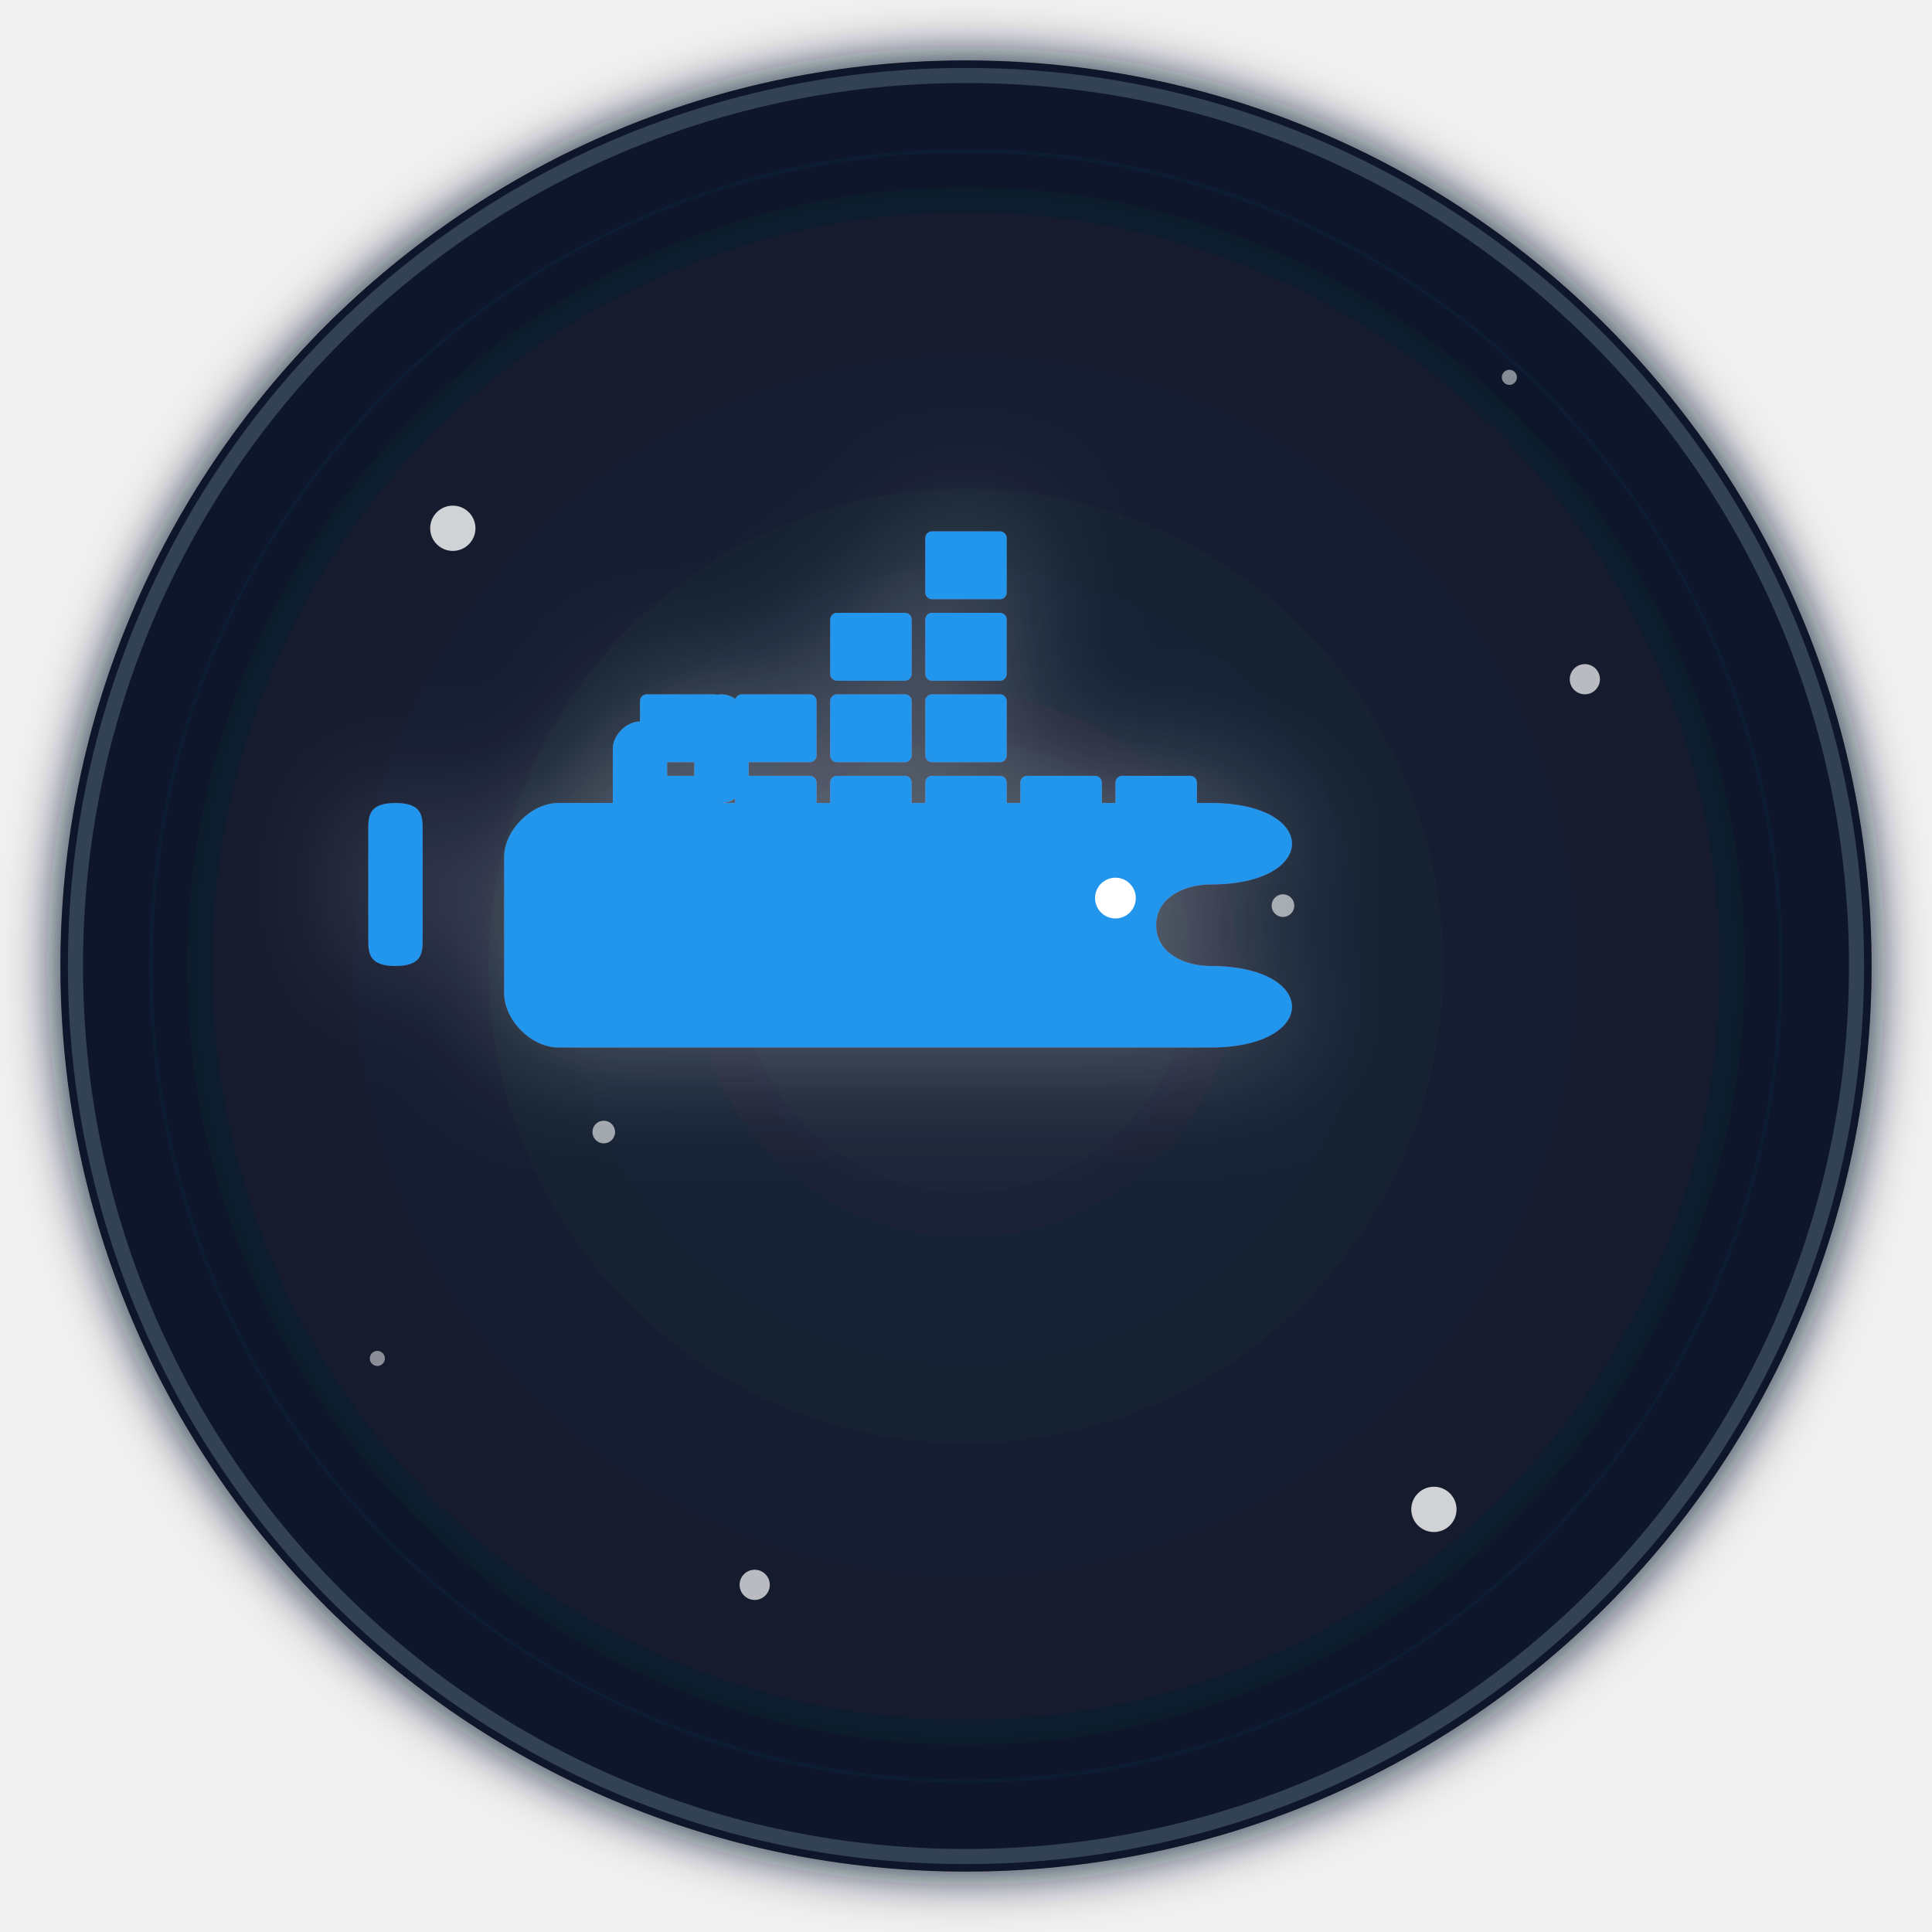
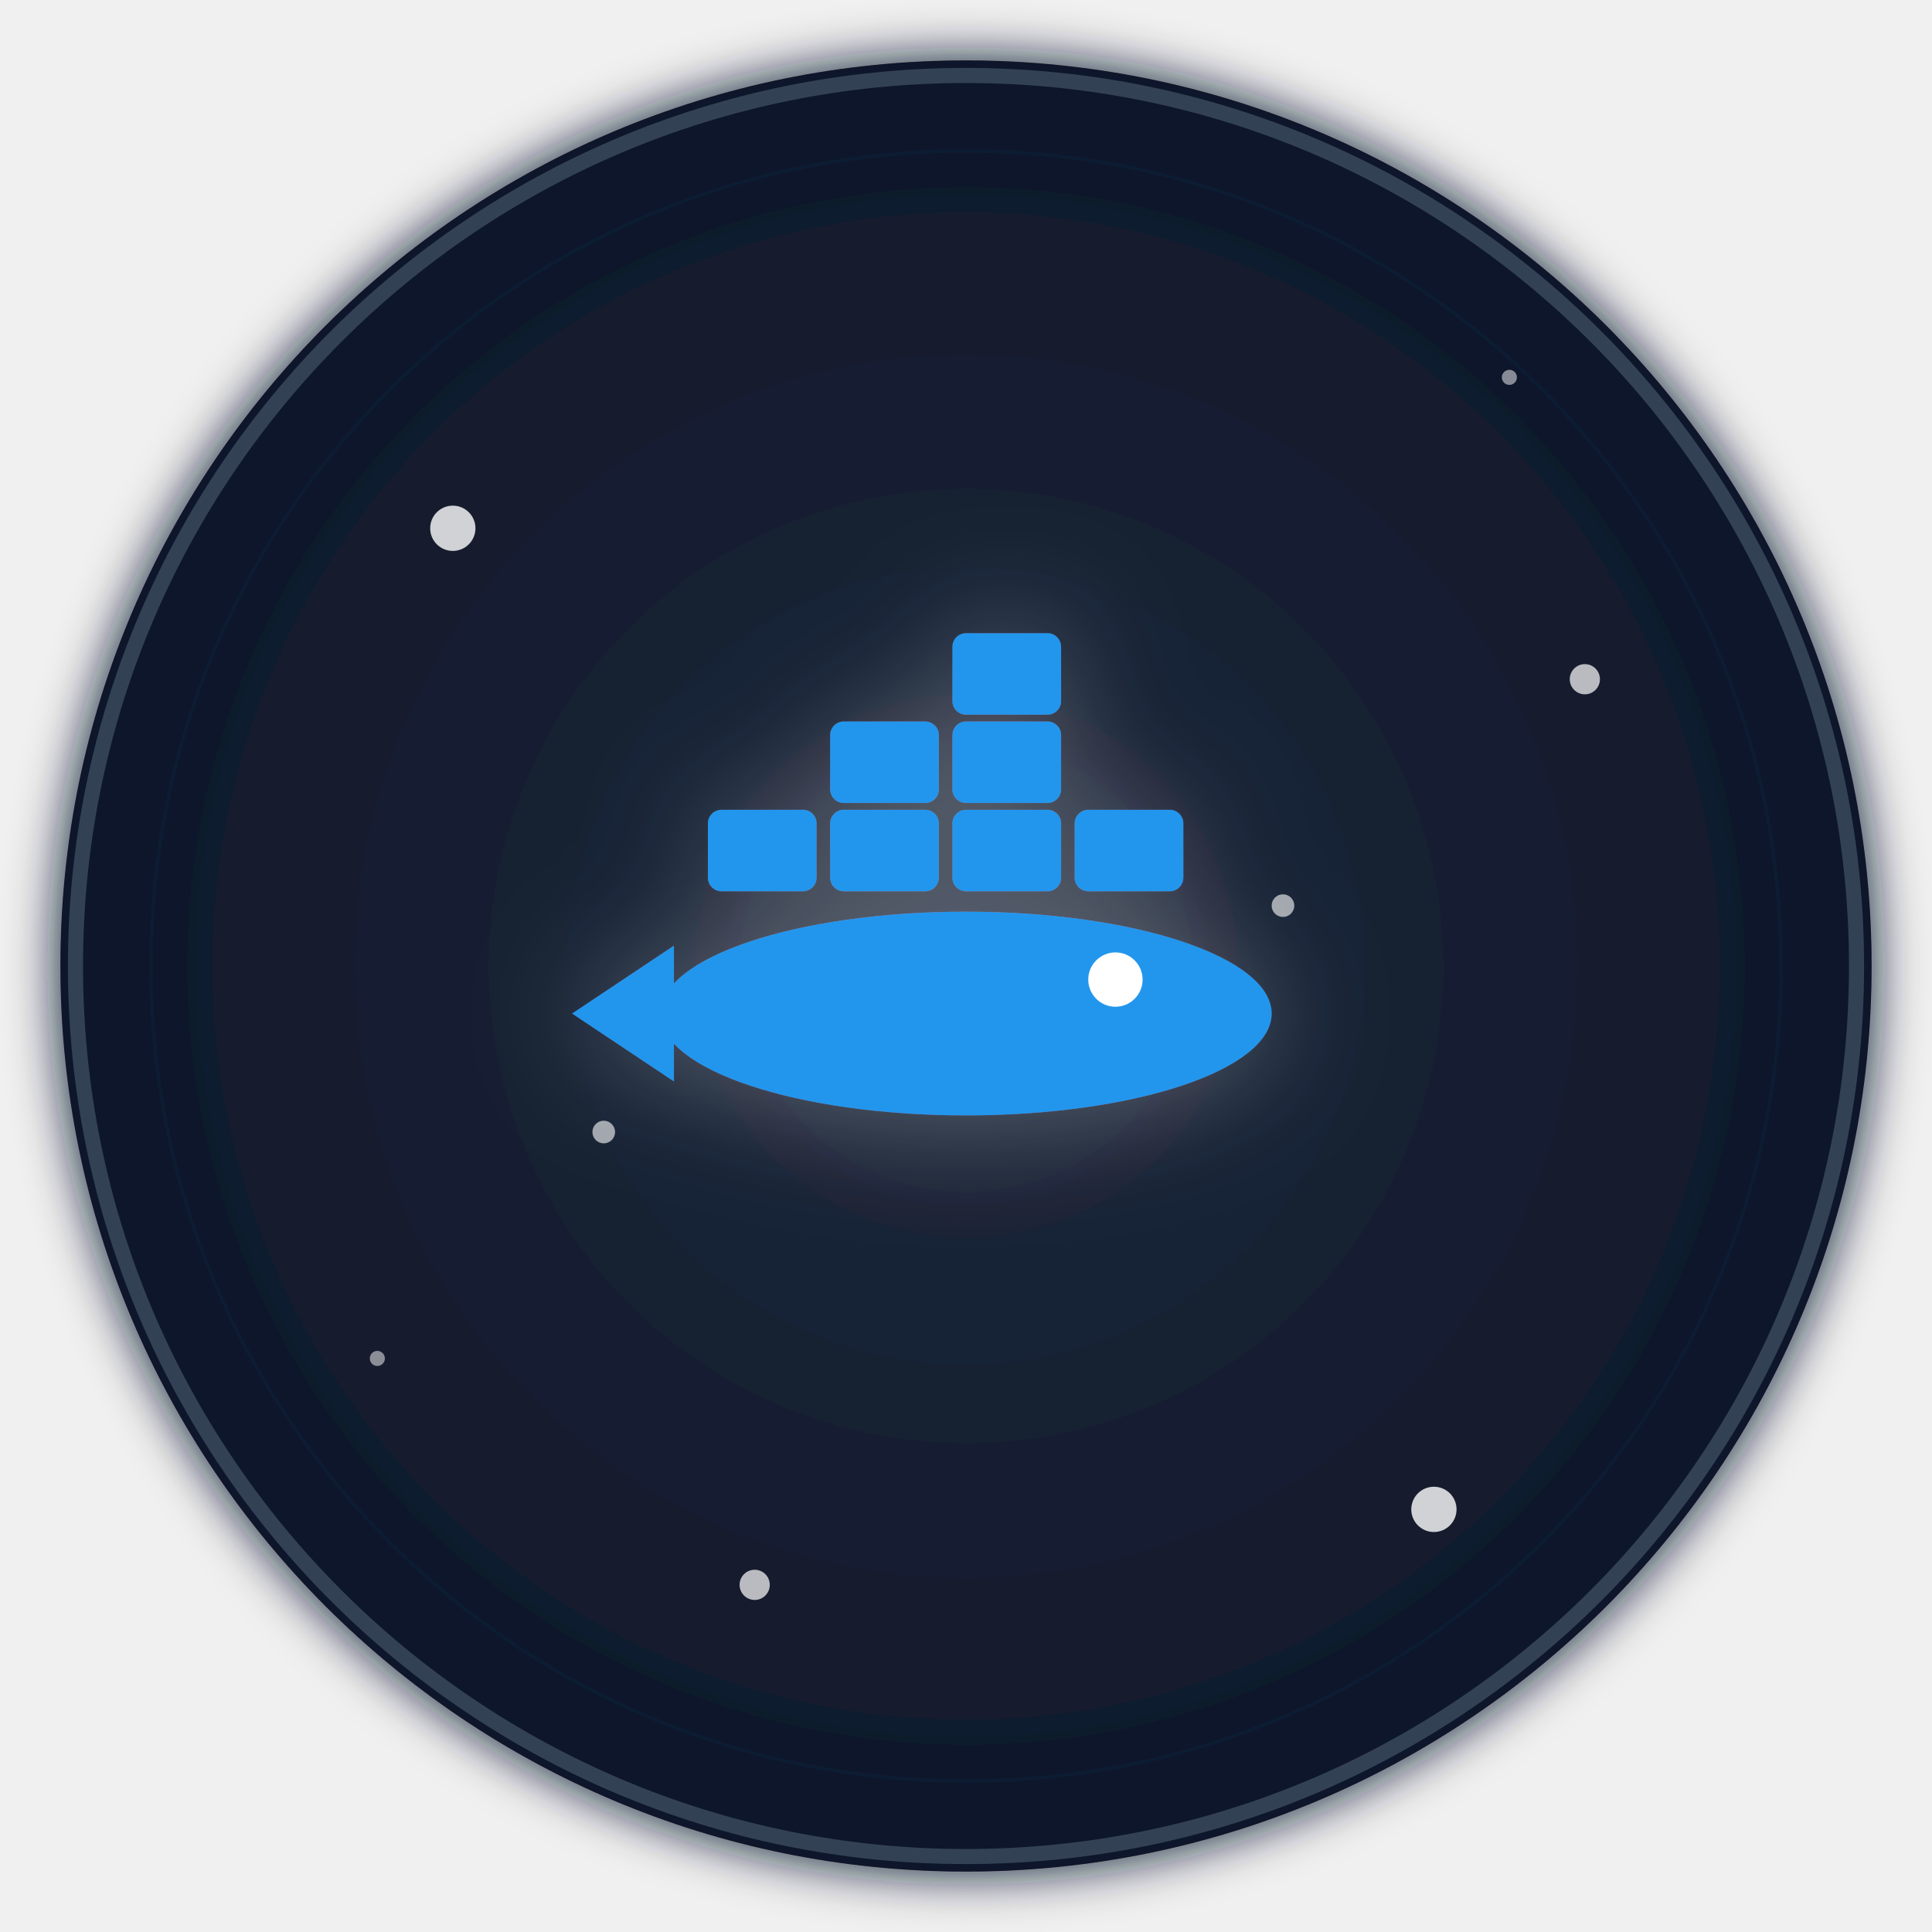
<svg xmlns="http://www.w3.org/2000/svg" width="256" height="256" viewBox="0 0 256 256" fill="none">
  <defs>
    <radialGradient id="grad1" cx="50%" cy="50%" r="50%" fx="50%" fy="50%">
      <stop offset="0%" style="stop-color:#1e293b;stop-opacity:1" />
      <stop offset="100%" style="stop-color:#0f172a;stop-opacity:1" />
    </radialGradient>
    <filter id="glow">
      <feGaussianBlur stdDeviation="3.5" result="coloredBlur" />
      <feMerge>
        <feMergeNode in="coloredBlur" />
        <feMergeNode in="SourceGraphic" />
      </feMerge>
    </filter>
  </defs>
  <circle cx="128" cy="128" r="120" fill="url(#grad1)" filter="url(#glow)" />
  <circle cx="128" cy="128" r="118" fill="transparent" stroke="#334155" stroke-width="2" />
  <circle cx="60" cy="70" r="3" fill="white" opacity="0.8" />
  <circle cx="190" cy="200" r="3" fill="white" opacity="0.8" />
  <circle cx="100" cy="210" r="2" fill="white" opacity="0.7" />
  <circle cx="210" cy="90" r="2" fill="white" opacity="0.7" />
  <circle cx="80" cy="150" r="1.5" fill="white" opacity="0.6" />
  <circle cx="170" cy="120" r="1.5" fill="white" opacity="0.6" />
  <circle cx="50" cy="180" r="1" fill="white" opacity="0.5" />
  <circle cx="200" cy="50" r="1" fill="white" opacity="0.5" />
  <g style="filter: drop-shadow(0 0 8px rgba(255, 255, 255, 0.3));">
    <g transform="translate(128, 128) scale(0.9) translate(-128, -128)">
      <g fill="#2496ED">
-         <rect x="80" y="100" width="12" height="10" rx="1" />
-         <rect x="94" y="100" width="12" height="10" rx="1" />
-         <rect x="108" y="100" width="12" height="10" rx="1" />
-         <rect x="122" y="100" width="12" height="10" rx="1" />
-         <rect x="136" y="100" width="12" height="10" rx="1" />
-         <rect x="150" y="100" width="12" height="10" rx="1" />
-         <rect x="80" y="88" width="12" height="10" rx="1" />
-         <rect x="94" y="88" width="12" height="10" rx="1" />
-         <rect x="108" y="88" width="12" height="10" rx="1" />
-         <rect x="122" y="88" width="12" height="10" rx="1" />
-         <rect x="108" y="76" width="12" height="10" rx="1" />
-         <rect x="122" y="76" width="12" height="10" rx="1" />
-         <rect x="122" y="64" width="12" height="10" rx="1" />
-       </g>
-       <g fill="#2496ED">
-         <path d="M60 112c0-4 4-8 8-8h96c16 0 16 12 0 12c-4 0-8 2-8 6s4 6 8 6c16 0 16 12 0 12H68c-4 0-8-4-8-8v-20z" />
-         <path d="M40 108c0-2 0-4 4-4s4 2 4 4v16c0 2 0 4-4 4s-4-2-4-4v-16z" />
-         <path d="M76 96c0-2 2-4 4-4s4 2 4 4v8c0 2-2 4-4 4s-4-2-4-4v-8z" />
-         <path d="M88 92c0-2 2-4 4-4s4 2 4 4v8c0 2-2 4-4 4s-4-2-4-4v-8z" />
-         <circle cx="150" cy="118" r="3" fill="white" />
+         <rect x="90" y="105" width="16" height="12" rx="2" />
+         <rect x="108" y="105" width="16" height="12" rx="2" />
+         <rect x="126" y="105" width="16" height="12" rx="2" />
+         <rect x="144" y="105" width="16" height="12" rx="2" />
+         <rect x="108" y="92" width="16" height="12" rx="2" />
+         <rect x="126" y="92" width="16" height="12" rx="2" />
+         <rect x="126" y="79" width="16" height="12" rx="2" />
+         <ellipse cx="128" cy="135" rx="45" ry="15" fill="#2496ED" />
+         <path d="M70 135 L85 125 L85 145 Z" fill="#2496ED" />
+         <circle cx="150" cy="130" r="4" fill="white" />
      </g>
      <circle cx="128" cy="128" r="120" fill="none" stroke="#2496ED" stroke-width="0.5" opacity="0.05" />
    </g>
  </g>
</svg>
